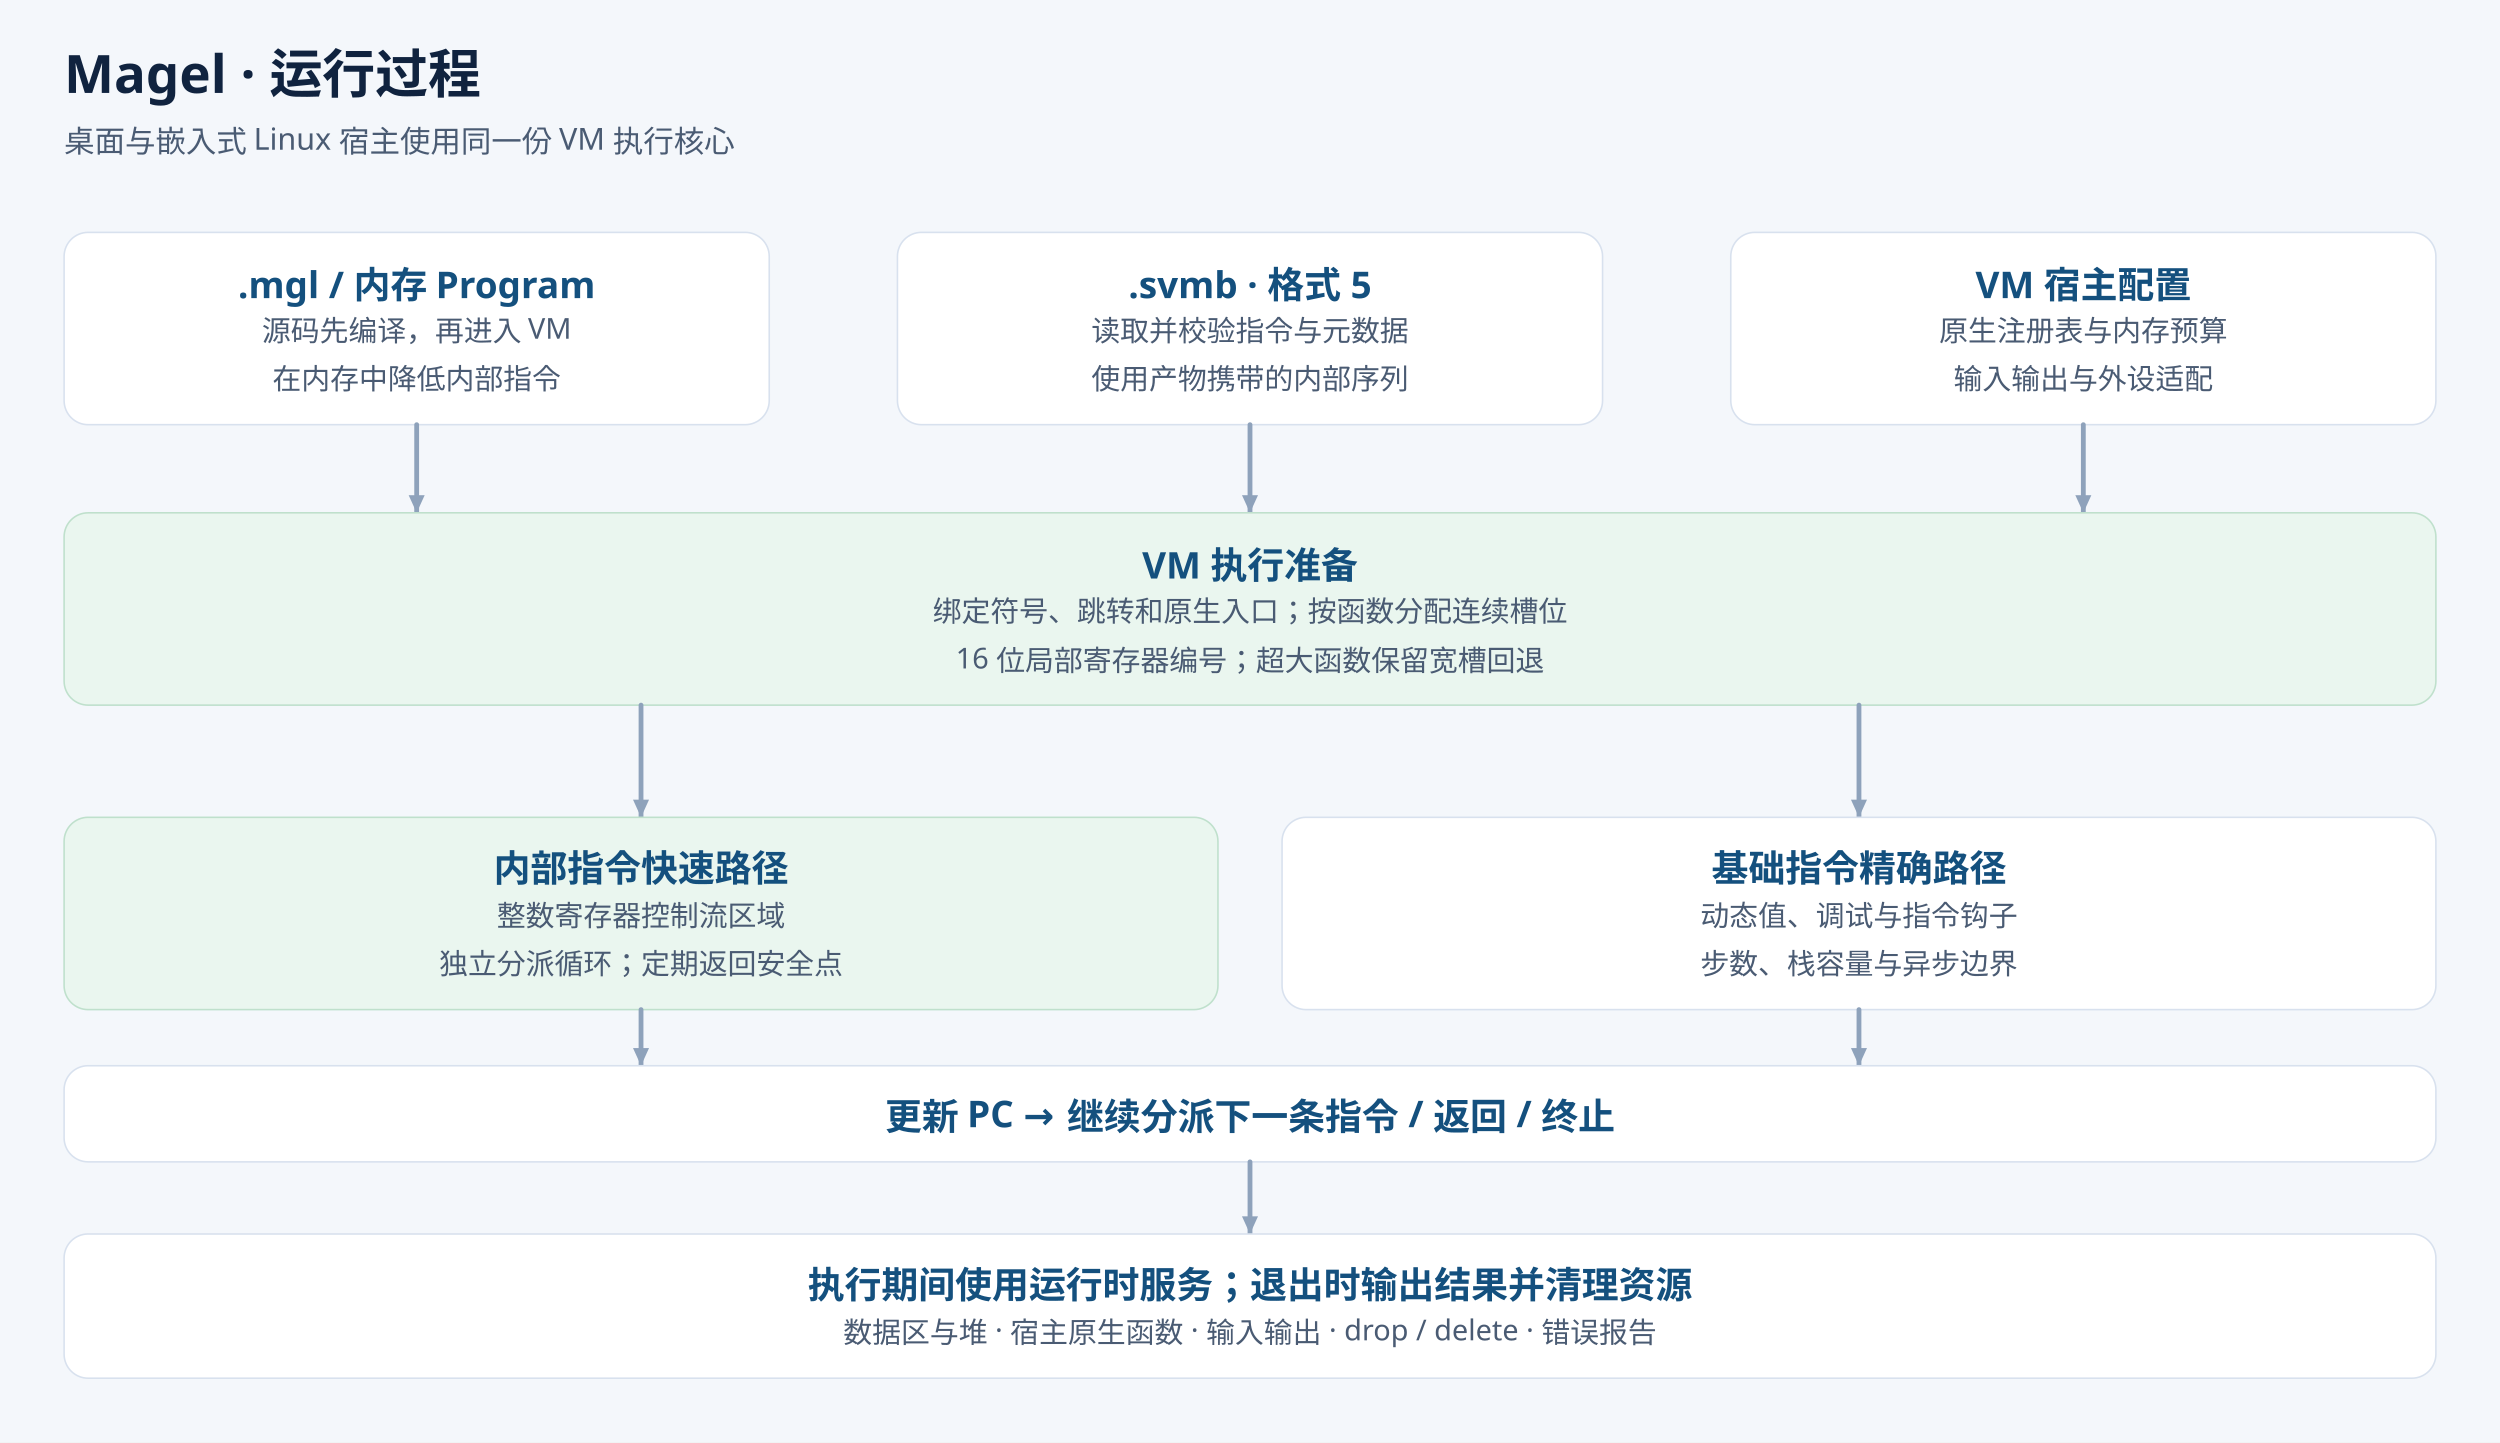
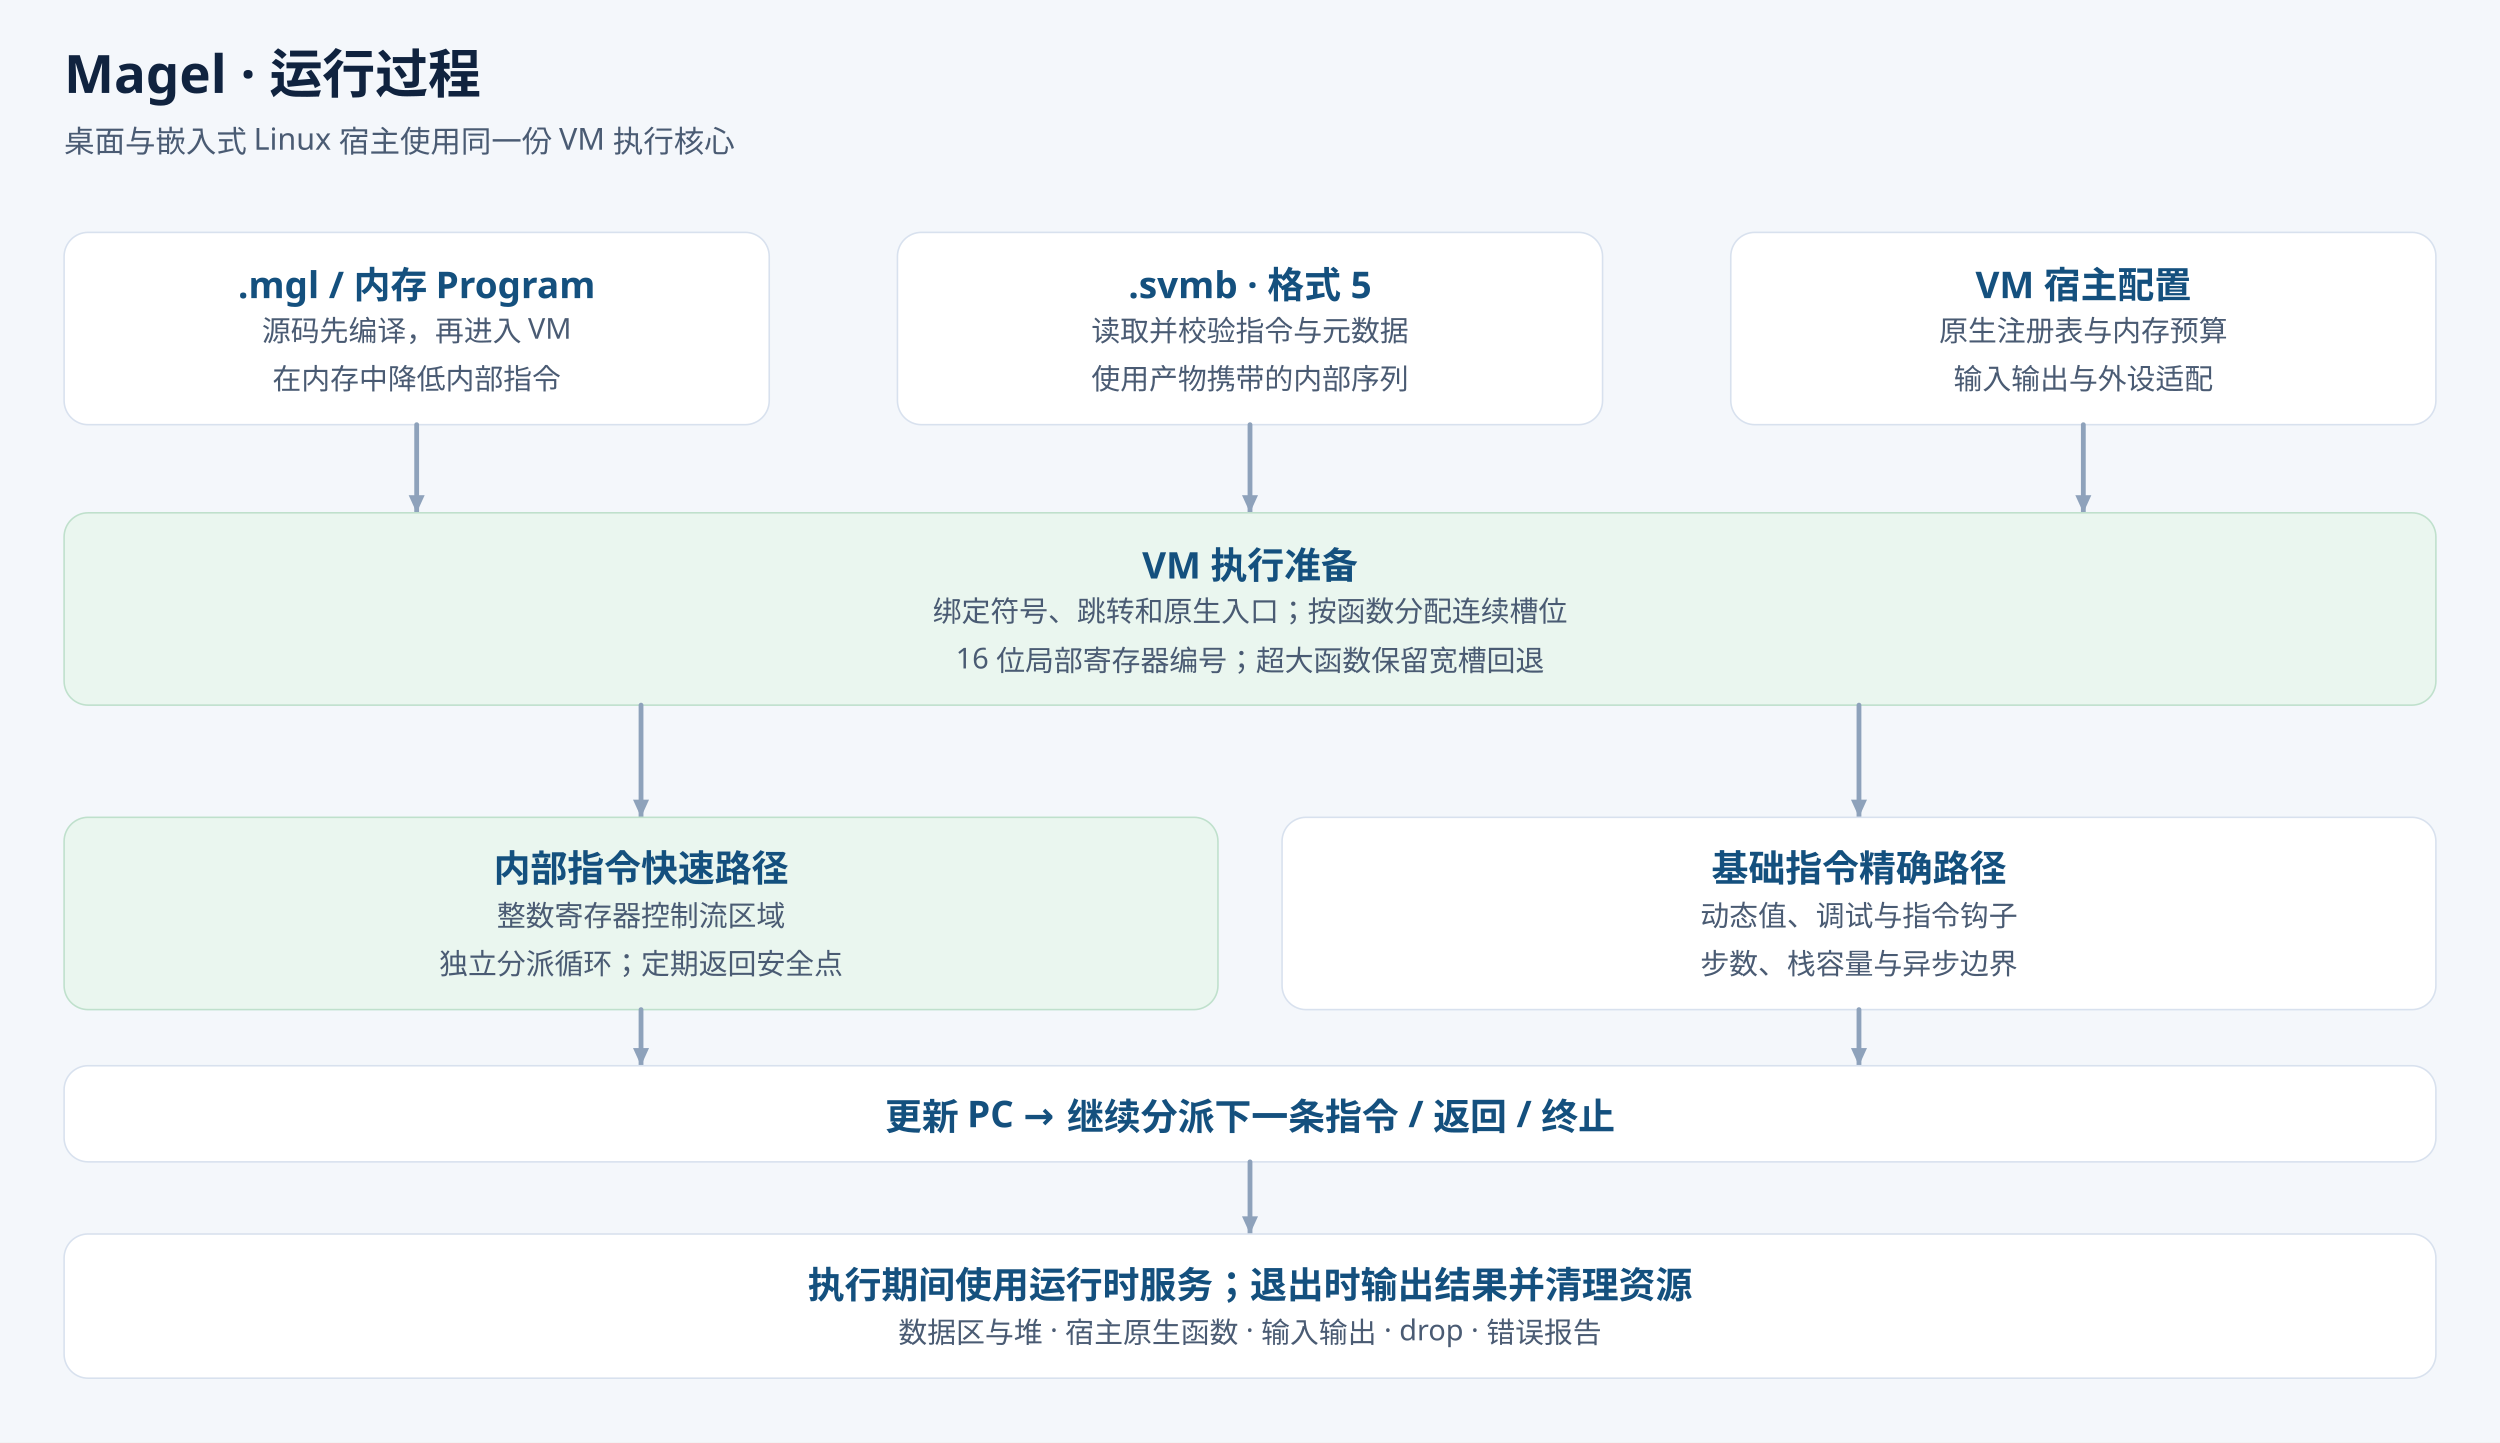
<svg xmlns="http://www.w3.org/2000/svg" width="1560" height="900" viewBox="0 0 1560 900">
  <rect width="1560" height="900" fill="#f4f7fb" />
  <text x="40" y="58" font-family="Microsoft YaHei, Segoe UI, Noto Sans SC, sans-serif" font-size="33" font-weight="700" fill="#10233f">Magel · 运行过程</text>
  <text x="40" y="95" font-family="Microsoft YaHei, Segoe UI, Noto Sans SC, sans-serif" font-size="19" fill="#4a5b73">桌面与嵌入式 Linux 宿主使用同一份 VM 执行核心</text>
  <rect x="40" y="145" width="440" height="120" rx="15" fill="#ffffff" stroke="#d8e1ee" stroke-width="1" />
  <text x="260" y="175" font-family="Microsoft YaHei, Segoe UI, Noto Sans SC, sans-serif" font-size="23" font-weight="700" fill="#14507e" text-anchor="middle" dominant-baseline="central">.mgl / 内存 Program</text>
  <text x="260" y="205" font-family="Microsoft YaHei, Segoe UI, Noto Sans SC, sans-serif" font-size="18" fill="#4a5b73" text-anchor="middle" dominant-baseline="central">源码先编译，再进入 VM</text>
  <text x="260" y="235" font-family="Microsoft YaHei, Segoe UI, Noto Sans SC, sans-serif" font-size="18" fill="#4a5b73" text-anchor="middle" dominant-baseline="central">在内存中降低内部指令</text>
  <rect x="560" y="145" width="440" height="120" rx="15" fill="#ffffff" stroke="#d8e1ee" stroke-width="1" />
  <text x="780" y="175" font-family="Microsoft YaHei, Segoe UI, Noto Sans SC, sans-serif" font-size="23" font-weight="700" fill="#14507e" text-anchor="middle" dominant-baseline="central">.svmb · 格式 5</text>
  <text x="780" y="205" font-family="Microsoft YaHei, Segoe UI, Noto Sans SC, sans-serif" font-size="18" fill="#4a5b73" text-anchor="middle" dominant-baseline="central">读取并校验指令与元数据</text>
  <text x="780" y="235" font-family="Microsoft YaHei, Segoe UI, Noto Sans SC, sans-serif" font-size="18" fill="#4a5b73" text-anchor="middle" dominant-baseline="central">使用产物携带的内部序列</text>
  <rect x="1080" y="145" width="440" height="120" rx="15" fill="#ffffff" stroke="#d8e1ee" stroke-width="1" />
  <text x="1300" y="175" font-family="Microsoft YaHei, Segoe UI, Noto Sans SC, sans-serif" font-size="23" font-weight="700" fill="#14507e" text-anchor="middle" dominant-baseline="central">VM 宿主配置</text>
  <text x="1300" y="205" font-family="Microsoft YaHei, Segoe UI, Noto Sans SC, sans-serif" font-size="18" fill="#4a5b73" text-anchor="middle" dominant-baseline="central">原生注册表与内存预算</text>
  <text x="1300" y="235" font-family="Microsoft YaHei, Segoe UI, Noto Sans SC, sans-serif" font-size="18" fill="#4a5b73" text-anchor="middle" dominant-baseline="central">输入输出与外设适配</text>
  <polyline points="260,265 260,320" fill="none" stroke="#8ea2bb" stroke-width="3" stroke-linecap="round" stroke-linejoin="round" />
  <polygon points="260,320 255,309 265,309" fill="#8ea2bb" />
  <polyline points="780,265 780,320" fill="none" stroke="#8ea2bb" stroke-width="3" stroke-linecap="round" stroke-linejoin="round" />
  <polygon points="780,320 775,309 785,309" fill="#8ea2bb" />
  <polyline points="1300,265 1300,320" fill="none" stroke="#8ea2bb" stroke-width="3" stroke-linecap="round" stroke-linejoin="round" />
  <polygon points="1300,320 1295,309 1305,309" fill="#8ea2bb" />
  <rect x="40" y="320" width="1480" height="120" rx="15" fill="#eaf6ef" stroke="#bfe0cc" stroke-width="1" />
  <text x="780" y="350" font-family="Microsoft YaHei, Segoe UI, Noto Sans SC, sans-serif" font-size="23" font-weight="700" fill="#14507e" text-anchor="middle" dominant-baseline="central">VM 执行准备</text>
  <text x="780" y="380" font-family="Microsoft YaHei, Segoe UI, Noto Sans SC, sans-serif" font-size="18" fill="#4a5b73" text-anchor="middle" dominant-baseline="central">绑定符号、跳转和原生入口；按函数分配连续槽位</text>
  <text x="780" y="410" font-family="Microsoft YaHei, Segoe UI, Noto Sans SC, sans-serif" font-size="18" fill="#4a5b73" text-anchor="middle" dominant-baseline="central">16 位局部寄存器编号；超大函数保留宽槽回退</text>
  <polyline points="400,440 400,510" fill="none" stroke="#8ea2bb" stroke-width="3" stroke-linecap="round" stroke-linejoin="round" />
  <polygon points="400,510 395,499 405,499" fill="#8ea2bb" />
  <polyline points="1160,440 1160,510" fill="none" stroke="#8ea2bb" stroke-width="3" stroke-linecap="round" stroke-linejoin="round" />
  <polygon points="1160,510 1155,499 1165,499" fill="#8ea2bb" />
  <rect x="40" y="510" width="720" height="120" rx="15" fill="#eaf6ef" stroke="#bfe0cc" stroke-width="1" />
  <text x="400" y="540" font-family="Microsoft YaHei, Segoe UI, Noto Sans SC, sans-serif" font-size="23" font-weight="700" fill="#14507e" text-anchor="middle" dominant-baseline="central">内部指令快速路径</text>
  <text x="400" y="570" font-family="Microsoft YaHei, Segoe UI, Noto Sans SC, sans-serif" font-size="18" fill="#4a5b73" text-anchor="middle" dominant-baseline="central">整数寄存器控制流区域</text>
  <text x="400" y="600" font-family="Microsoft YaHei, Segoe UI, Noto Sans SC, sans-serif" font-size="18" fill="#4a5b73" text-anchor="middle" dominant-baseline="central">独立分派循环；定期返回安全点</text>
  <rect x="800" y="510" width="720" height="120" rx="15" fill="#ffffff" stroke="#d8e1ee" stroke-width="1" />
  <text x="1160" y="540" font-family="Microsoft YaHei, Segoe UI, Noto Sans SC, sans-serif" font-size="23" font-weight="700" fill="#14507e" text-anchor="middle" dominant-baseline="central">基础指令精确路径</text>
  <text x="1160" y="570" font-family="Microsoft YaHei, Segoe UI, Noto Sans SC, sans-serif" font-size="18" fill="#4a5b73" text-anchor="middle" dominant-baseline="central">动态值、调试与指令钩子</text>
  <text x="1160" y="600" font-family="Microsoft YaHei, Segoe UI, Noto Sans SC, sans-serif" font-size="18" fill="#4a5b73" text-anchor="middle" dominant-baseline="central">步数、栈容量与异步边界</text>
  <polyline points="400,630 400,665" fill="none" stroke="#8ea2bb" stroke-width="3" stroke-linecap="round" stroke-linejoin="round" />
  <polygon points="400,665 395,654 405,654" fill="#8ea2bb" />
  <polyline points="1160,630 1160,665" fill="none" stroke="#8ea2bb" stroke-width="3" stroke-linecap="round" stroke-linejoin="round" />
  <polygon points="1160,665 1155,654 1165,654" fill="#8ea2bb" />
  <rect x="40" y="665" width="1480" height="60" rx="15" fill="#ffffff" stroke="#d8e1ee" stroke-width="1" />
  <text x="780" y="695" font-family="Microsoft YaHei, Segoe UI, Noto Sans SC, sans-serif" font-size="23" font-weight="700" fill="#14507e" text-anchor="middle" dominant-baseline="central">更新 PC → 继续分派下一条指令 / 返回 / 终止</text>
  <polyline points="780,725 780,770" fill="none" stroke="#8ea2bb" stroke-width="3" stroke-linecap="round" stroke-linejoin="round" />
  <polygon points="780,770 775,759 785,759" fill="#8ea2bb" />
  <rect x="40" y="770" width="1480" height="90" rx="15" fill="#ffffff" stroke="#d8e1ee" stroke-width="1" />
  <text x="780" y="800" font-family="Microsoft YaHei, Segoe UI, Noto Sans SC, sans-serif" font-size="23" font-weight="700" fill="#14507e" text-anchor="middle" dominant-baseline="central">执行期间使用运行时服务；退出时输出结果并清理资源</text>
-   <text x="780" y="830" font-family="Microsoft YaHei, Segoe UI, Noto Sans SC, sans-serif" font-size="18" fill="#4a5b73" text-anchor="middle" dominant-baseline="central">数据区与堆 · 宿主原生函数 · 输入输出 · drop / delete · 错误报告</text>
+   <text x="780" y="830" font-family="Microsoft YaHei, Segoe UI, Noto Sans SC, sans-serif" font-size="18" fill="#4a5b73" text-anchor="middle" dominant-baseline="central">数据区与堆 · 宿主原生函数 · 输入输出 · drop · 错误报告</text>
</svg>
